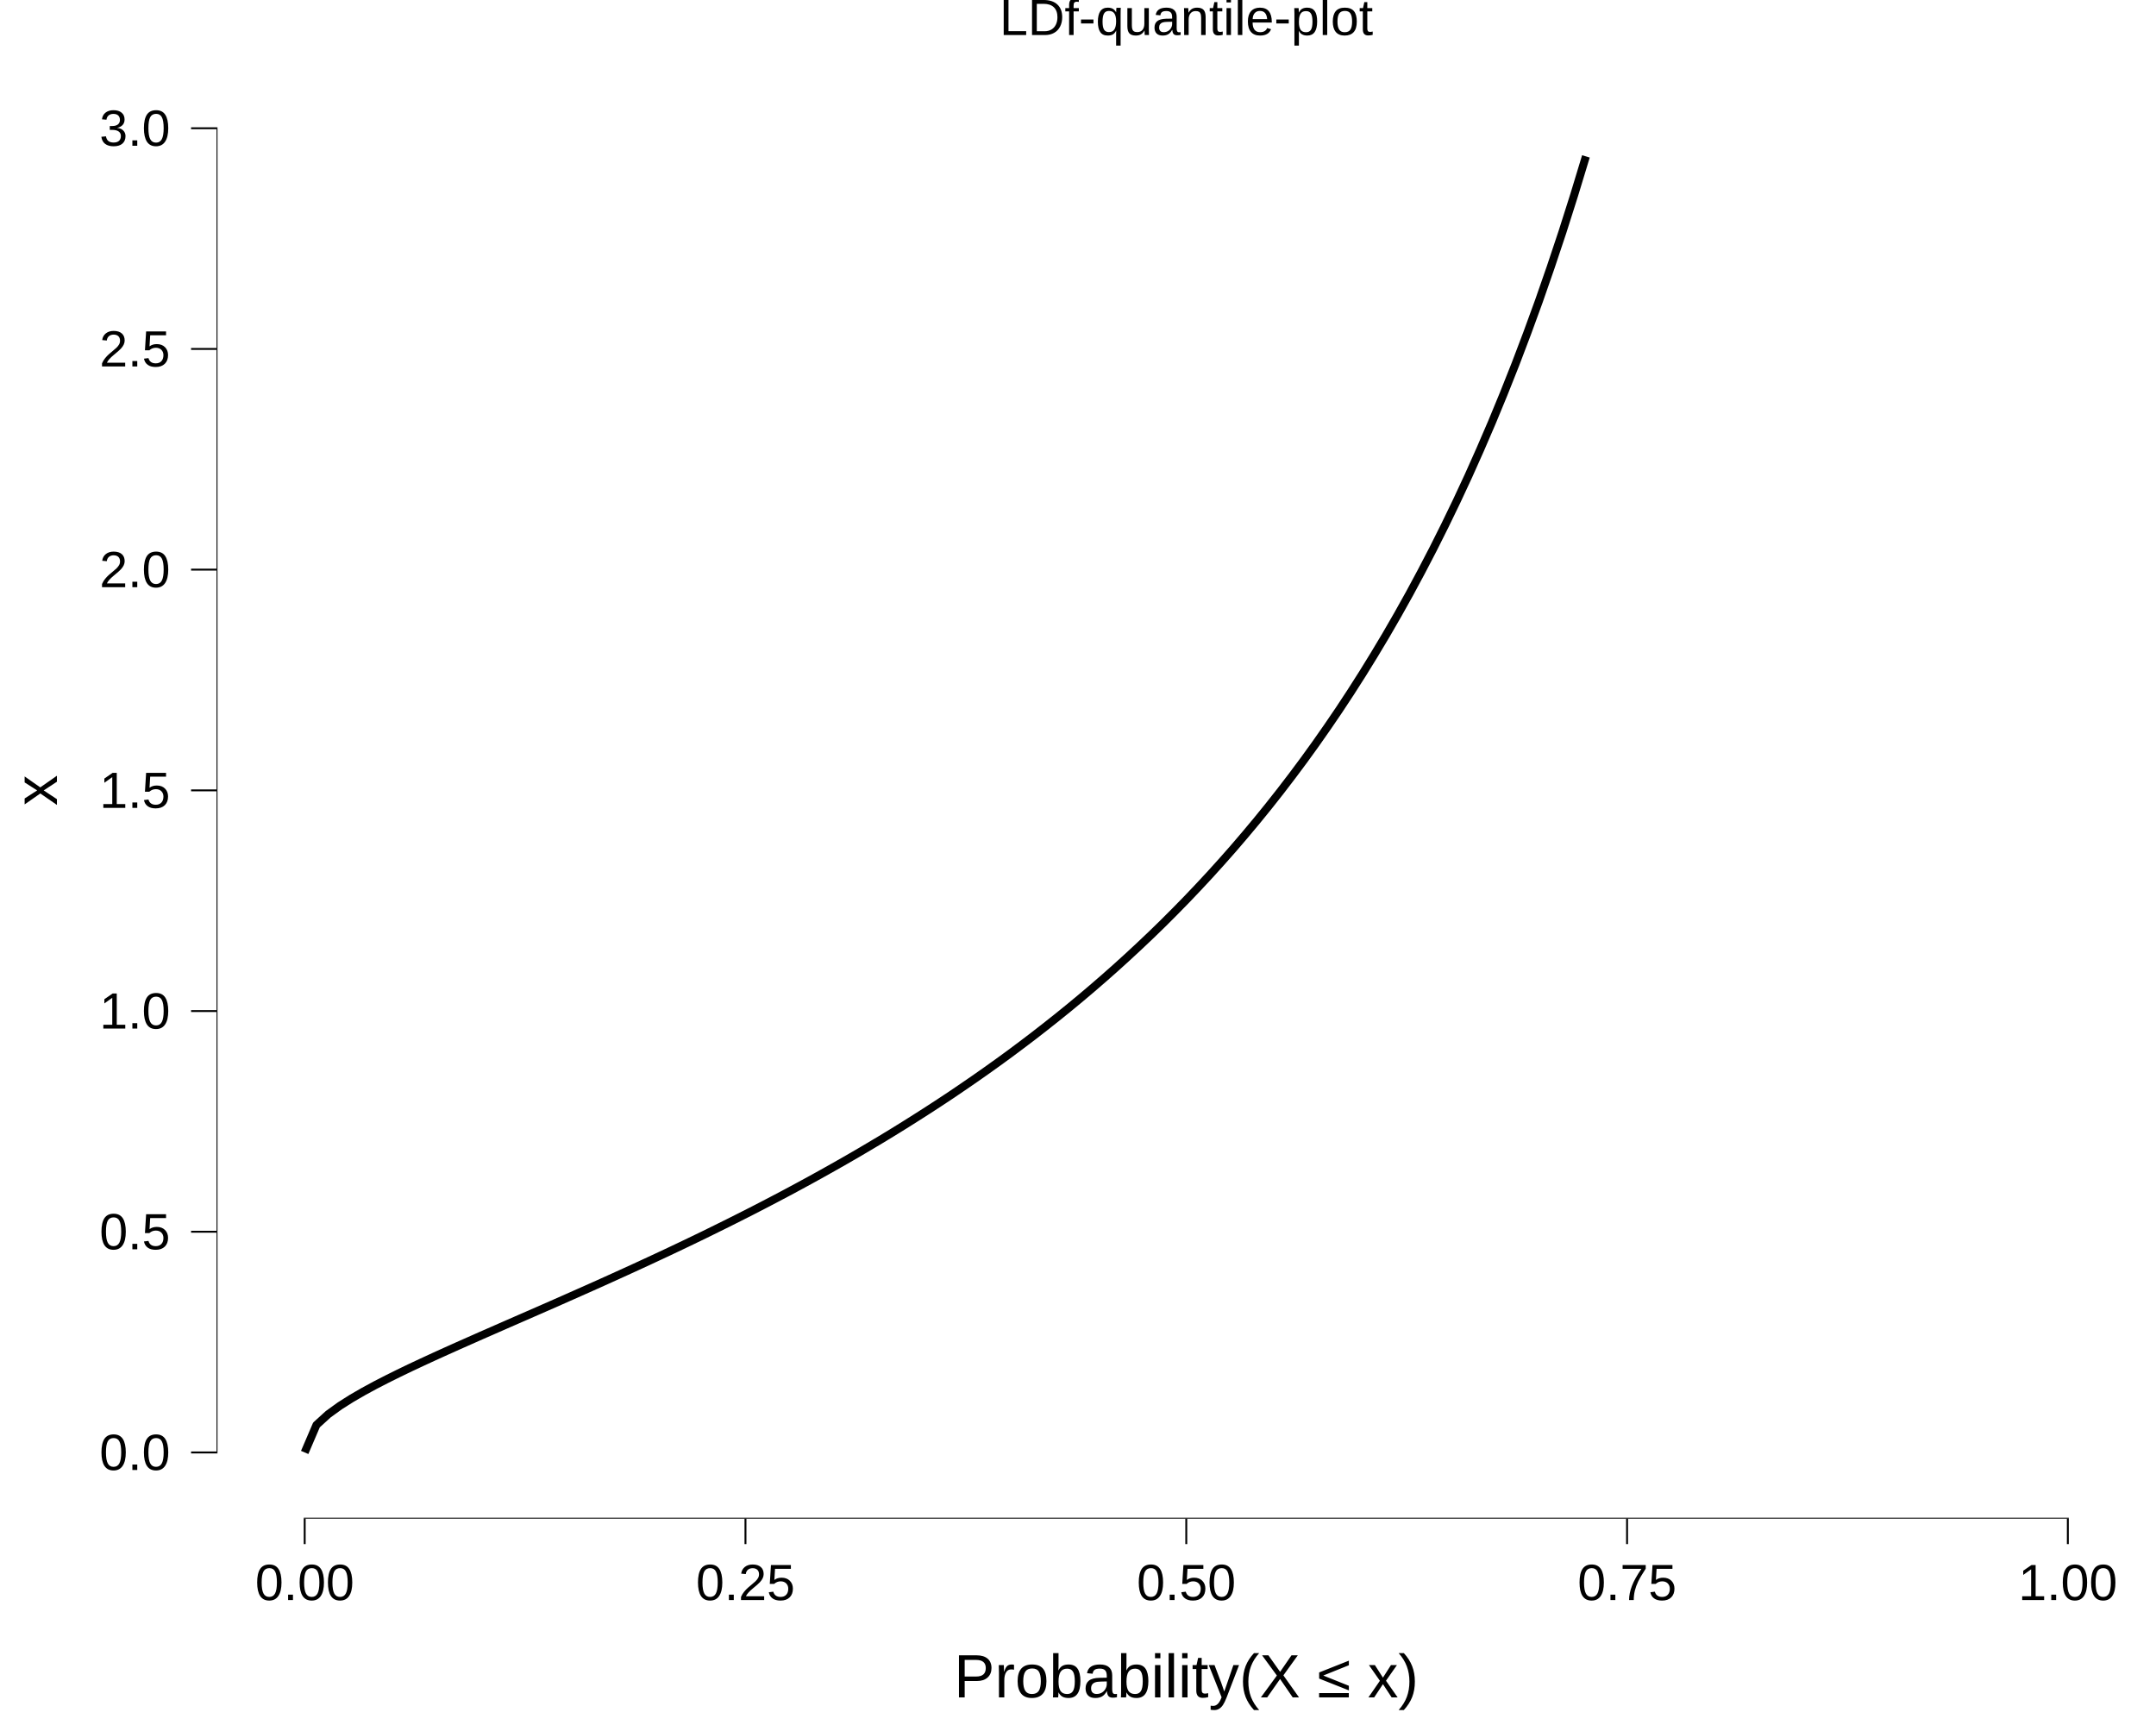
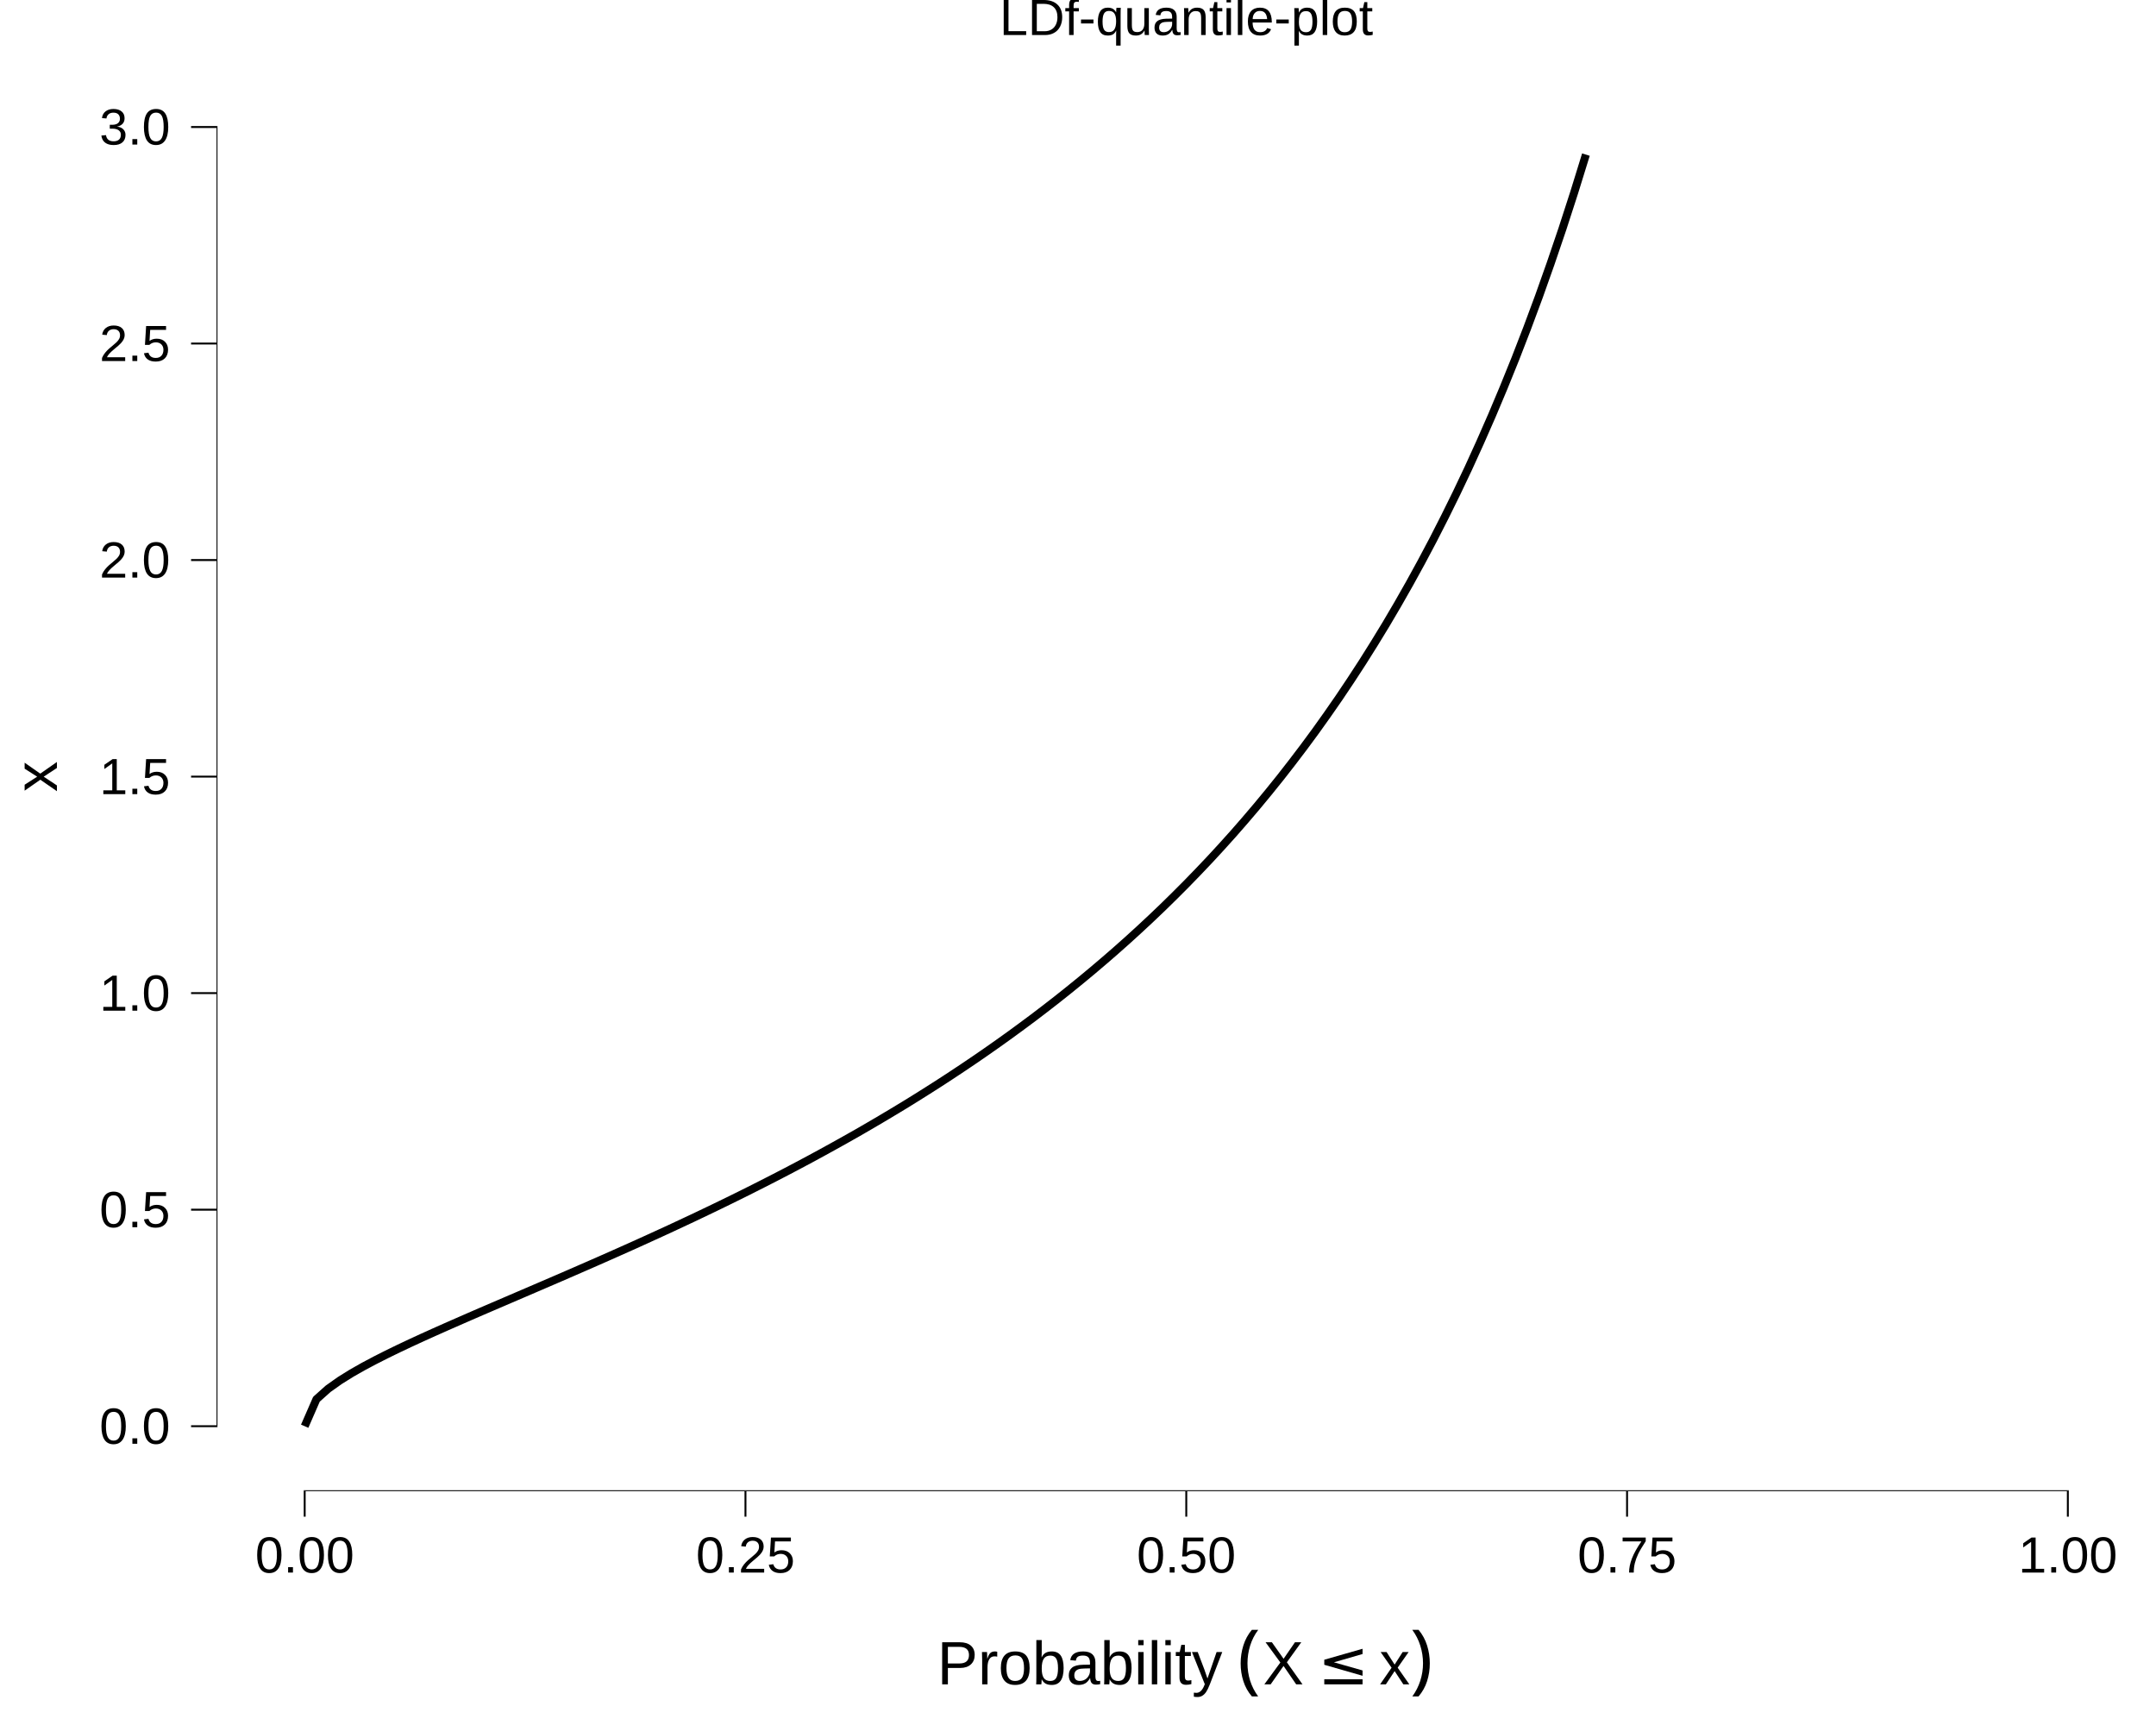
<svg xmlns="http://www.w3.org/2000/svg" viewBox="0 0 720.00 576.00">
  <defs>
    <style type="text/css">
    line, polyline, polygon, path, rect, circle {
      fill: none;
      stroke: #000000;
      stroke-linecap: round;
      stroke-linejoin: round;
      stroke-miterlimit: 10.00;
    }
  </style>
  </defs>
  <rect width="100%" height="100%" style="stroke: none; fill: #FFFFFF;" />
  <rect x="0.00" y="0.00" width="720.00" height="576.00" style="stroke-width: 10.67; stroke: none;" />
  <defs>
-     <clipPath id="cpNzIuMzF8NzIwLjAwfDUwNy4xMHwyMC43MQ==">
-       <rect x="72.31" y="20.71" width="647.69" height="486.38" />
+     <clipPath id="cpNzIuMzF8NzIwLjAwfDQ5Ny45M3wyMC43MQ==">
+       <rect x="72.31" y="20.71" width="647.69" height="477.21" />
    </clipPath>
  </defs>
-   <rect x="72.31" y="20.71" width="647.69" height="486.38" style="stroke-width: 10.67; stroke: none;" clip-path="url(#cpNzIuMzF8NzIwLjAwfDUwNy4xMHwyMC43MQ==)" />
-   <polyline points="101.75,484.99 105.68,475.81 109.60,472.24 113.53,469.40 117.45,466.92 121.38,464.65 125.30,462.52 129.23,460.50 133.16,458.55 137.08,456.66 141.01,454.82 144.93,453.01 148.86,451.23 152.78,449.47 156.71,447.73 160.63,445.99 164.56,444.27 168.48,442.55 172.41,440.83 176.33,439.12 180.26,437.40 184.19,435.68 188.11,433.95 192.04,432.21 195.96,430.47 199.89,428.72 203.81,426.95 207.74,425.17 211.66,423.38 215.59,421.57 219.51,419.75 223.44,417.91 227.36,416.05 231.29,414.17 235.22,412.27 239.14,410.34 243.07,408.40 246.99,406.43 250.92,404.44 254.84,402.42 258.77,400.37 262.69,398.30 266.62,396.19 270.54,394.06 274.47,391.89 278.39,389.69 282.32,387.46 286.25,385.19 290.17,382.88 294.10,380.54 298.02,378.16 301.95,375.73 305.87,373.26 309.80,370.75 313.72,368.20 317.65,365.60 321.57,362.94 325.50,360.24 329.42,357.49 333.35,354.68 337.28,351.82 341.20,348.89 345.13,345.91 349.05,342.86 352.98,339.75 356.90,336.58 360.83,333.33 364.75,330.01 368.68,326.61 372.60,323.14 376.53,319.58 380.45,315.94 384.38,312.22 388.31,308.40 392.23,304.48 396.16,300.47 400.08,296.35 404.01,292.13 407.93,287.79 411.86,283.34 415.78,278.76 419.71,274.06 423.63,269.23 427.56,264.25 431.48,259.13 435.41,253.86 439.34,248.42 443.26,242.82 447.19,237.05 451.11,231.09 455.04,224.93 458.96,218.57 462.89,212.00 466.81,205.21 470.74,198.17 474.66,190.88 478.59,183.33 482.51,175.50 486.44,167.38 490.37,158.94 494.29,150.16 498.22,141.04 502.14,131.54 506.07,121.64 509.99,111.31 513.92,100.54 517.84,89.27 521.77,77.49 525.69,65.15 529.62,52.22 " style="stroke-width: 2.67; stroke-linecap: butt;" clip-path="url(#cpNzIuMzF8NzIwLjAwfDUwNy4xMHwyMC43MQ==)" />
-   <line x1="101.43" y1="507.10" x2="690.88" y2="507.10" style="stroke-width: 0.64; stroke-linecap: butt;" clip-path="url(#cpNzIuMzF8NzIwLjAwfDUwNy4xMHwyMC43MQ==)" />
-   <line x1="72.31" y1="485.31" x2="72.31" y2="42.50" style="stroke-width: 0.64; stroke-linecap: butt;" clip-path="url(#cpNzIuMzF8NzIwLjAwfDUwNy4xMHwyMC43MQ==)" />
-   <rect x="72.31" y="20.71" width="647.69" height="486.38" style="stroke-width: 0.00; stroke: none;" clip-path="url(#cpNzIuMzF8NzIwLjAwfDUwNy4xMHwyMC43MQ==)" />
+   <rect x="72.31" y="20.71" width="647.69" height="477.21" style="stroke-width: 10.67; stroke: none;" clip-path="url(#cpNzIuMzF8NzIwLjAwfDQ5Ny45M3wyMC43MQ==)" />
+   <polyline points="101.75,476.23 105.68,467.22 109.60,463.72 113.53,460.94 117.45,458.50 121.38,456.27 125.30,454.19 129.23,452.20 133.16,450.29 137.08,448.44 141.01,446.63 144.93,444.86 148.86,443.11 152.78,441.39 156.71,439.67 160.63,437.97 164.56,436.28 168.48,434.60 172.41,432.91 176.33,431.23 180.26,429.54 184.19,427.85 188.11,426.16 192.04,424.45 195.96,422.74 199.89,421.02 203.81,419.29 207.74,417.54 211.66,415.79 215.59,414.01 219.51,412.22 223.44,410.42 227.36,408.59 231.29,406.75 235.22,404.88 239.14,403.00 243.07,401.09 246.99,399.16 250.92,397.20 254.84,395.22 258.77,393.21 262.69,391.18 266.62,389.11 270.54,387.02 274.47,384.89 278.39,382.73 282.32,380.54 286.25,378.32 290.17,376.05 294.10,373.75 298.02,371.41 301.95,369.04 305.87,366.62 309.80,364.15 313.72,361.65 317.65,359.09 321.57,356.49 325.50,353.84 329.42,351.14 333.35,348.38 337.28,345.57 341.20,342.70 345.13,339.78 349.05,336.79 352.98,333.74 356.90,330.62 360.83,327.43 364.75,324.18 368.68,320.84 372.60,317.44 376.53,313.95 380.45,310.38 384.38,306.72 388.31,302.97 392.23,299.13 396.16,295.19 400.08,291.15 404.01,287.01 407.93,282.76 411.86,278.39 415.78,273.90 419.71,269.28 423.63,264.54 427.56,259.66 431.48,254.63 435.41,249.46 439.34,244.13 443.26,238.63 447.19,232.97 451.11,227.12 455.04,221.08 458.96,214.84 462.89,208.40 466.81,201.73 470.74,194.82 474.66,187.68 478.59,180.27 482.51,172.58 486.44,164.61 490.37,156.33 494.29,147.72 498.22,138.77 502.14,129.45 506.07,119.74 509.99,109.61 513.92,99.03 517.84,87.98 521.77,76.42 525.69,64.32 529.62,51.63 " style="stroke-width: 2.67; stroke-linecap: butt;" clip-path="url(#cpNzIuMzF8NzIwLjAwfDQ5Ny45M3wyMC43MQ==)" />
+   <line x1="101.43" y1="497.93" x2="690.88" y2="497.93" style="stroke-width: 0.64; stroke-linecap: butt;" clip-path="url(#cpNzIuMzF8NzIwLjAwfDQ5Ny45M3wyMC43MQ==)" />
+   <line x1="72.31" y1="476.55" x2="72.31" y2="42.09" style="stroke-width: 0.64; stroke-linecap: butt;" clip-path="url(#cpNzIuMzF8NzIwLjAwfDQ5Ny45M3wyMC43MQ==)" />
+   <rect x="72.31" y="20.71" width="647.69" height="477.21" style="stroke-width: 0.00; stroke: none;" clip-path="url(#cpNzIuMzF8NzIwLjAwfDQ5Ny45M3wyMC43MQ==)" />
  <defs>
    <clipPath id="cpMC4wMHw3MjAuMDB8NTc2LjAwfDAuMDA=">
      <rect x="0.00" y="0.00" width="720.00" height="576.00" />
    </clipPath>
  </defs>
-   <polyline points="72.31,507.10 72.31,20.71 " style="stroke-width: 0.00; stroke: none; stroke-linecap: butt;" clip-path="url(#cpMC4wMHw3MjAuMDB8NTc2LjAwfDAuMDA=)" />
+   <polyline points="72.31,497.93 72.31,20.71 " style="stroke-width: 0.00; stroke: none; stroke-linecap: butt;" clip-path="url(#cpMC4wMHw3MjAuMDB8NTc2LjAwfDAuMDA=)" />
  <g clip-path="url(#cpMC4wMHw3MjAuMDB8NTc2LjAwfDAuMDA=)">
-     <text x="33.21" y="490.84" style="font-size: 17.00px; font-family: Liberation Sans;" textLength="23.62px" lengthAdjust="spacingAndGlyphs">0.0</text>
+     <text x="33.21" y="482.09" style="font-size: 17.00px; font-family: Liberation Sans;" textLength="23.62px" lengthAdjust="spacingAndGlyphs">0.0</text>
  </g>
  <g clip-path="url(#cpMC4wMHw3MjAuMDB8NTc2LjAwfDAuMDA=)">
-     <text x="33.21" y="417.15" style="font-size: 17.00px; font-family: Liberation Sans;" textLength="23.62px" lengthAdjust="spacingAndGlyphs">0.5</text>
+     <text x="33.21" y="409.78" style="font-size: 17.00px; font-family: Liberation Sans;" textLength="23.62px" lengthAdjust="spacingAndGlyphs">0.5</text>
  </g>
  <g clip-path="url(#cpMC4wMHw3MjAuMDB8NTc2LjAwfDAuMDA=)">
-     <text x="33.21" y="343.45" style="font-size: 17.00px; font-family: Liberation Sans;" textLength="23.62px" lengthAdjust="spacingAndGlyphs">1.0</text>
+     <text x="33.21" y="337.48" style="font-size: 17.00px; font-family: Liberation Sans;" textLength="23.62px" lengthAdjust="spacingAndGlyphs">1.0</text>
  </g>
  <g clip-path="url(#cpMC4wMHw3MjAuMDB8NTc2LjAwfDAuMDA=)">
-     <text x="33.21" y="269.76" style="font-size: 17.00px; font-family: Liberation Sans;" textLength="23.62px" lengthAdjust="spacingAndGlyphs">1.5</text>
+     <text x="33.21" y="265.17" style="font-size: 17.00px; font-family: Liberation Sans;" textLength="23.62px" lengthAdjust="spacingAndGlyphs">1.5</text>
  </g>
  <g clip-path="url(#cpMC4wMHw3MjAuMDB8NTc2LjAwfDAuMDA=)">
-     <text x="33.21" y="196.06" style="font-size: 17.00px; font-family: Liberation Sans;" textLength="23.62px" lengthAdjust="spacingAndGlyphs">2.0</text>
+     <text x="33.21" y="192.87" style="font-size: 17.00px; font-family: Liberation Sans;" textLength="23.62px" lengthAdjust="spacingAndGlyphs">2.0</text>
  </g>
  <g clip-path="url(#cpMC4wMHw3MjAuMDB8NTc2LjAwfDAuMDA=)">
-     <text x="33.21" y="122.37" style="font-size: 17.00px; font-family: Liberation Sans;" textLength="23.62px" lengthAdjust="spacingAndGlyphs">2.5</text>
+     <text x="33.21" y="120.56" style="font-size: 17.00px; font-family: Liberation Sans;" textLength="23.62px" lengthAdjust="spacingAndGlyphs">2.5</text>
  </g>
  <g clip-path="url(#cpMC4wMHw3MjAuMDB8NTc2LjAwfDAuMDA=)">
-     <text x="33.21" y="48.67" style="font-size: 17.00px; font-family: Liberation Sans;" textLength="23.62px" lengthAdjust="spacingAndGlyphs">3.0</text>
+     <text x="33.21" y="48.26" style="font-size: 17.00px; font-family: Liberation Sans;" textLength="23.62px" lengthAdjust="spacingAndGlyphs">3.0</text>
  </g>
-   <polyline points="63.81,484.99 72.31,484.99 " style="stroke-width: 0.64; stroke-linecap: butt;" clip-path="url(#cpMC4wMHw3MjAuMDB8NTc2LjAwfDAuMDA=)" />
-   <polyline points="63.81,411.29 72.31,411.29 " style="stroke-width: 0.64; stroke-linecap: butt;" clip-path="url(#cpMC4wMHw3MjAuMDB8NTc2LjAwfDAuMDA=)" />
-   <polyline points="63.81,337.60 72.31,337.60 " style="stroke-width: 0.64; stroke-linecap: butt;" clip-path="url(#cpMC4wMHw3MjAuMDB8NTc2LjAwfDAuMDA=)" />
-   <polyline points="63.81,263.91 72.31,263.91 " style="stroke-width: 0.64; stroke-linecap: butt;" clip-path="url(#cpMC4wMHw3MjAuMDB8NTc2LjAwfDAuMDA=)" />
-   <polyline points="63.81,190.21 72.31,190.21 " style="stroke-width: 0.64; stroke-linecap: butt;" clip-path="url(#cpMC4wMHw3MjAuMDB8NTc2LjAwfDAuMDA=)" />
-   <polyline points="63.81,116.52 72.31,116.52 " style="stroke-width: 0.64; stroke-linecap: butt;" clip-path="url(#cpMC4wMHw3MjAuMDB8NTc2LjAwfDAuMDA=)" />
-   <polyline points="63.81,42.82 72.31,42.82 " style="stroke-width: 0.64; stroke-linecap: butt;" clip-path="url(#cpMC4wMHw3MjAuMDB8NTc2LjAwfDAuMDA=)" />
-   <polyline points="72.31,507.10 720.00,507.10 " style="stroke-width: 0.00; stroke: none; stroke-linecap: butt;" clip-path="url(#cpMC4wMHw3MjAuMDB8NTc2LjAwfDAuMDA=)" />
-   <polyline points="101.75,515.60 101.75,507.10 " style="stroke-width: 0.64; stroke-linecap: butt;" clip-path="url(#cpMC4wMHw3MjAuMDB8NTc2LjAwfDAuMDA=)" />
-   <polyline points="248.95,515.60 248.95,507.10 " style="stroke-width: 0.64; stroke-linecap: butt;" clip-path="url(#cpMC4wMHw3MjAuMDB8NTc2LjAwfDAuMDA=)" />
-   <polyline points="396.16,515.60 396.16,507.10 " style="stroke-width: 0.64; stroke-linecap: butt;" clip-path="url(#cpMC4wMHw3MjAuMDB8NTc2LjAwfDAuMDA=)" />
-   <polyline points="543.36,515.60 543.36,507.10 " style="stroke-width: 0.64; stroke-linecap: butt;" clip-path="url(#cpMC4wMHw3MjAuMDB8NTc2LjAwfDAuMDA=)" />
-   <polyline points="690.56,515.60 690.56,507.10 " style="stroke-width: 0.64; stroke-linecap: butt;" clip-path="url(#cpMC4wMHw3MjAuMDB8NTc2LjAwfDAuMDA=)" />
+   <polyline points="63.81,476.23 72.31,476.23 " style="stroke-width: 0.64; stroke-linecap: butt;" clip-path="url(#cpMC4wMHw3MjAuMDB8NTc2LjAwfDAuMDA=)" />
+   <polyline points="63.81,403.93 72.31,403.93 " style="stroke-width: 0.64; stroke-linecap: butt;" clip-path="url(#cpMC4wMHw3MjAuMDB8NTc2LjAwfDAuMDA=)" />
+   <polyline points="63.81,331.62 72.31,331.62 " style="stroke-width: 0.64; stroke-linecap: butt;" clip-path="url(#cpMC4wMHw3MjAuMDB8NTc2LjAwfDAuMDA=)" />
+   <polyline points="63.81,259.32 72.31,259.32 " style="stroke-width: 0.64; stroke-linecap: butt;" clip-path="url(#cpMC4wMHw3MjAuMDB8NTc2LjAwfDAuMDA=)" />
+   <polyline points="63.81,187.01 72.31,187.01 " style="stroke-width: 0.64; stroke-linecap: butt;" clip-path="url(#cpMC4wMHw3MjAuMDB8NTc2LjAwfDAuMDA=)" />
+   <polyline points="63.81,114.71 72.31,114.71 " style="stroke-width: 0.64; stroke-linecap: butt;" clip-path="url(#cpMC4wMHw3MjAuMDB8NTc2LjAwfDAuMDA=)" />
+   <polyline points="63.81,42.41 72.31,42.41 " style="stroke-width: 0.64; stroke-linecap: butt;" clip-path="url(#cpMC4wMHw3MjAuMDB8NTc2LjAwfDAuMDA=)" />
+   <polyline points="72.31,497.93 720.00,497.93 " style="stroke-width: 0.00; stroke: none; stroke-linecap: butt;" clip-path="url(#cpMC4wMHw3MjAuMDB8NTc2LjAwfDAuMDA=)" />
+   <polyline points="101.75,506.43 101.75,497.93 " style="stroke-width: 0.64; stroke-linecap: butt;" clip-path="url(#cpMC4wMHw3MjAuMDB8NTc2LjAwfDAuMDA=)" />
+   <polyline points="248.95,506.43 248.95,497.93 " style="stroke-width: 0.64; stroke-linecap: butt;" clip-path="url(#cpMC4wMHw3MjAuMDB8NTc2LjAwfDAuMDA=)" />
+   <polyline points="396.16,506.43 396.16,497.93 " style="stroke-width: 0.64; stroke-linecap: butt;" clip-path="url(#cpMC4wMHw3MjAuMDB8NTc2LjAwfDAuMDA=)" />
+   <polyline points="543.36,506.43 543.36,497.93 " style="stroke-width: 0.64; stroke-linecap: butt;" clip-path="url(#cpMC4wMHw3MjAuMDB8NTc2LjAwfDAuMDA=)" />
+   <polyline points="690.56,506.43 690.56,497.93 " style="stroke-width: 0.64; stroke-linecap: butt;" clip-path="url(#cpMC4wMHw3MjAuMDB8NTc2LjAwfDAuMDA=)" />
  <g clip-path="url(#cpMC4wMHw3MjAuMDB8NTc2LjAwfDAuMDA=)">
-     <text x="85.21" y="534.28" style="font-size: 17.00px; font-family: Liberation Sans;" textLength="33.08px" lengthAdjust="spacingAndGlyphs">0.00</text>
+     <text x="85.21" y="525.11" style="font-size: 17.00px; font-family: Liberation Sans;" textLength="33.08px" lengthAdjust="spacingAndGlyphs">0.00</text>
  </g>
  <g clip-path="url(#cpMC4wMHw3MjAuMDB8NTc2LjAwfDAuMDA=)">
-     <text x="232.42" y="534.28" style="font-size: 17.00px; font-family: Liberation Sans;" textLength="33.08px" lengthAdjust="spacingAndGlyphs">0.25</text>
+     <text x="232.42" y="525.11" style="font-size: 17.00px; font-family: Liberation Sans;" textLength="33.08px" lengthAdjust="spacingAndGlyphs">0.25</text>
  </g>
  <g clip-path="url(#cpMC4wMHw3MjAuMDB8NTc2LjAwfDAuMDA=)">
-     <text x="379.62" y="534.28" style="font-size: 17.00px; font-family: Liberation Sans;" textLength="33.08px" lengthAdjust="spacingAndGlyphs">0.50</text>
+     <text x="379.62" y="525.11" style="font-size: 17.00px; font-family: Liberation Sans;" textLength="33.08px" lengthAdjust="spacingAndGlyphs">0.50</text>
  </g>
  <g clip-path="url(#cpMC4wMHw3MjAuMDB8NTc2LjAwfDAuMDA=)">
-     <text x="526.82" y="534.28" style="font-size: 17.00px; font-family: Liberation Sans;" textLength="33.08px" lengthAdjust="spacingAndGlyphs">0.75</text>
+     <text x="526.82" y="525.11" style="font-size: 17.00px; font-family: Liberation Sans;" textLength="33.08px" lengthAdjust="spacingAndGlyphs">0.75</text>
  </g>
  <g clip-path="url(#cpMC4wMHw3MjAuMDB8NTc2LjAwfDAuMDA=)">
-     <text x="674.02" y="534.28" style="font-size: 17.00px; font-family: Liberation Sans;" textLength="33.08px" lengthAdjust="spacingAndGlyphs">1.00</text>
+     <text x="674.02" y="525.11" style="font-size: 17.00px; font-family: Liberation Sans;" textLength="33.08px" lengthAdjust="spacingAndGlyphs">1.00</text>
  </g>
  <g clip-path="url(#cpMC4wMHw3MjAuMDB8NTc2LjAwfDAuMDA=)">
-     <text x="318.58" y="566.78" style="font-size: 20.40px; font-family: Liberation Sans;" textLength="155.16px" lengthAdjust="spacingAndGlyphs">Probability(X ≤ x)</text>
+     <text x="312.97" y="562.42" style="font-size: 20.40px; font-family: Liberation Sans;" textLength="95.23px" lengthAdjust="spacingAndGlyphs">Probability</text>
  </g>
  <g clip-path="url(#cpMC4wMHw3MjAuMDB8NTc2LjAwfDAuMDA=)">
-     <text transform="translate(19.01,269.01) rotate(-90)" style="font-size: 20.40px; font-family: Liberation Sans;" textLength="10.20px" lengthAdjust="spacingAndGlyphs">x</text>
+     <text x="408.20" y="562.42" style="font-size: 20.40px; font-family: Symbola;" textLength="5.09px" lengthAdjust="spacingAndGlyphs"> </text>
+   </g>
+   <g clip-path="url(#cpMC4wMHw3MjAuMDB8NTc2LjAwfDAuMDA=)">
+     <text x="413.30" y="562.42" style="font-size: 25.50px; font-family: Symbola;" textLength="8.48px" lengthAdjust="spacingAndGlyphs">(</text>
+   </g>
+   <g clip-path="url(#cpMC4wMHw3MjAuMDB8NTc2LjAwfDAuMDA=)">
+     <text x="421.78" y="562.42" style="font-size: 20.40px; font-family: Liberation Sans;" textLength="13.59px" lengthAdjust="spacingAndGlyphs">X</text>
+   </g>
+   <g clip-path="url(#cpMC4wMHw3MjAuMDB8NTc2LjAwfDAuMDA=)">
+     <text x="440.09" y="562.42" style="font-size: 20.40px; font-family: Symbola;" textLength="15.84px" lengthAdjust="spacingAndGlyphs">≤</text>
+   </g>
+   <g clip-path="url(#cpMC4wMHw3MjAuMDB8NTc2LjAwfDAuMDA=)">
+     <text x="460.66" y="562.42" style="font-size: 20.40px; font-family: Liberation Sans;" textLength="10.20px" lengthAdjust="spacingAndGlyphs">x</text>
+   </g>
+   <g clip-path="url(#cpMC4wMHw3MjAuMDB8NTc2LjAwfDAuMDA=)">
+     <text x="470.86" y="562.42" style="font-size: 25.50px; font-family: Symbola;" textLength="8.48px" lengthAdjust="spacingAndGlyphs">)</text>
+   </g>
+   <g clip-path="url(#cpMC4wMHw3MjAuMDB8NTc2LjAwfDAuMDA=)">
+     <text transform="translate(19.01,264.42) rotate(-90)" style="font-size: 20.40px; font-family: Liberation Sans;" textLength="10.20px" lengthAdjust="spacingAndGlyphs">x</text>
  </g>
  <g clip-path="url(#cpMC4wMHw3MjAuMDB8NTc2LjAwfDAuMDA=)">
    <text x="333.80" y="11.70" style="font-size: 17.00px; font-family: Liberation Sans;" textLength="124.72px" lengthAdjust="spacingAndGlyphs">LDf-quantile-plot</text>
  </g>
</svg>
